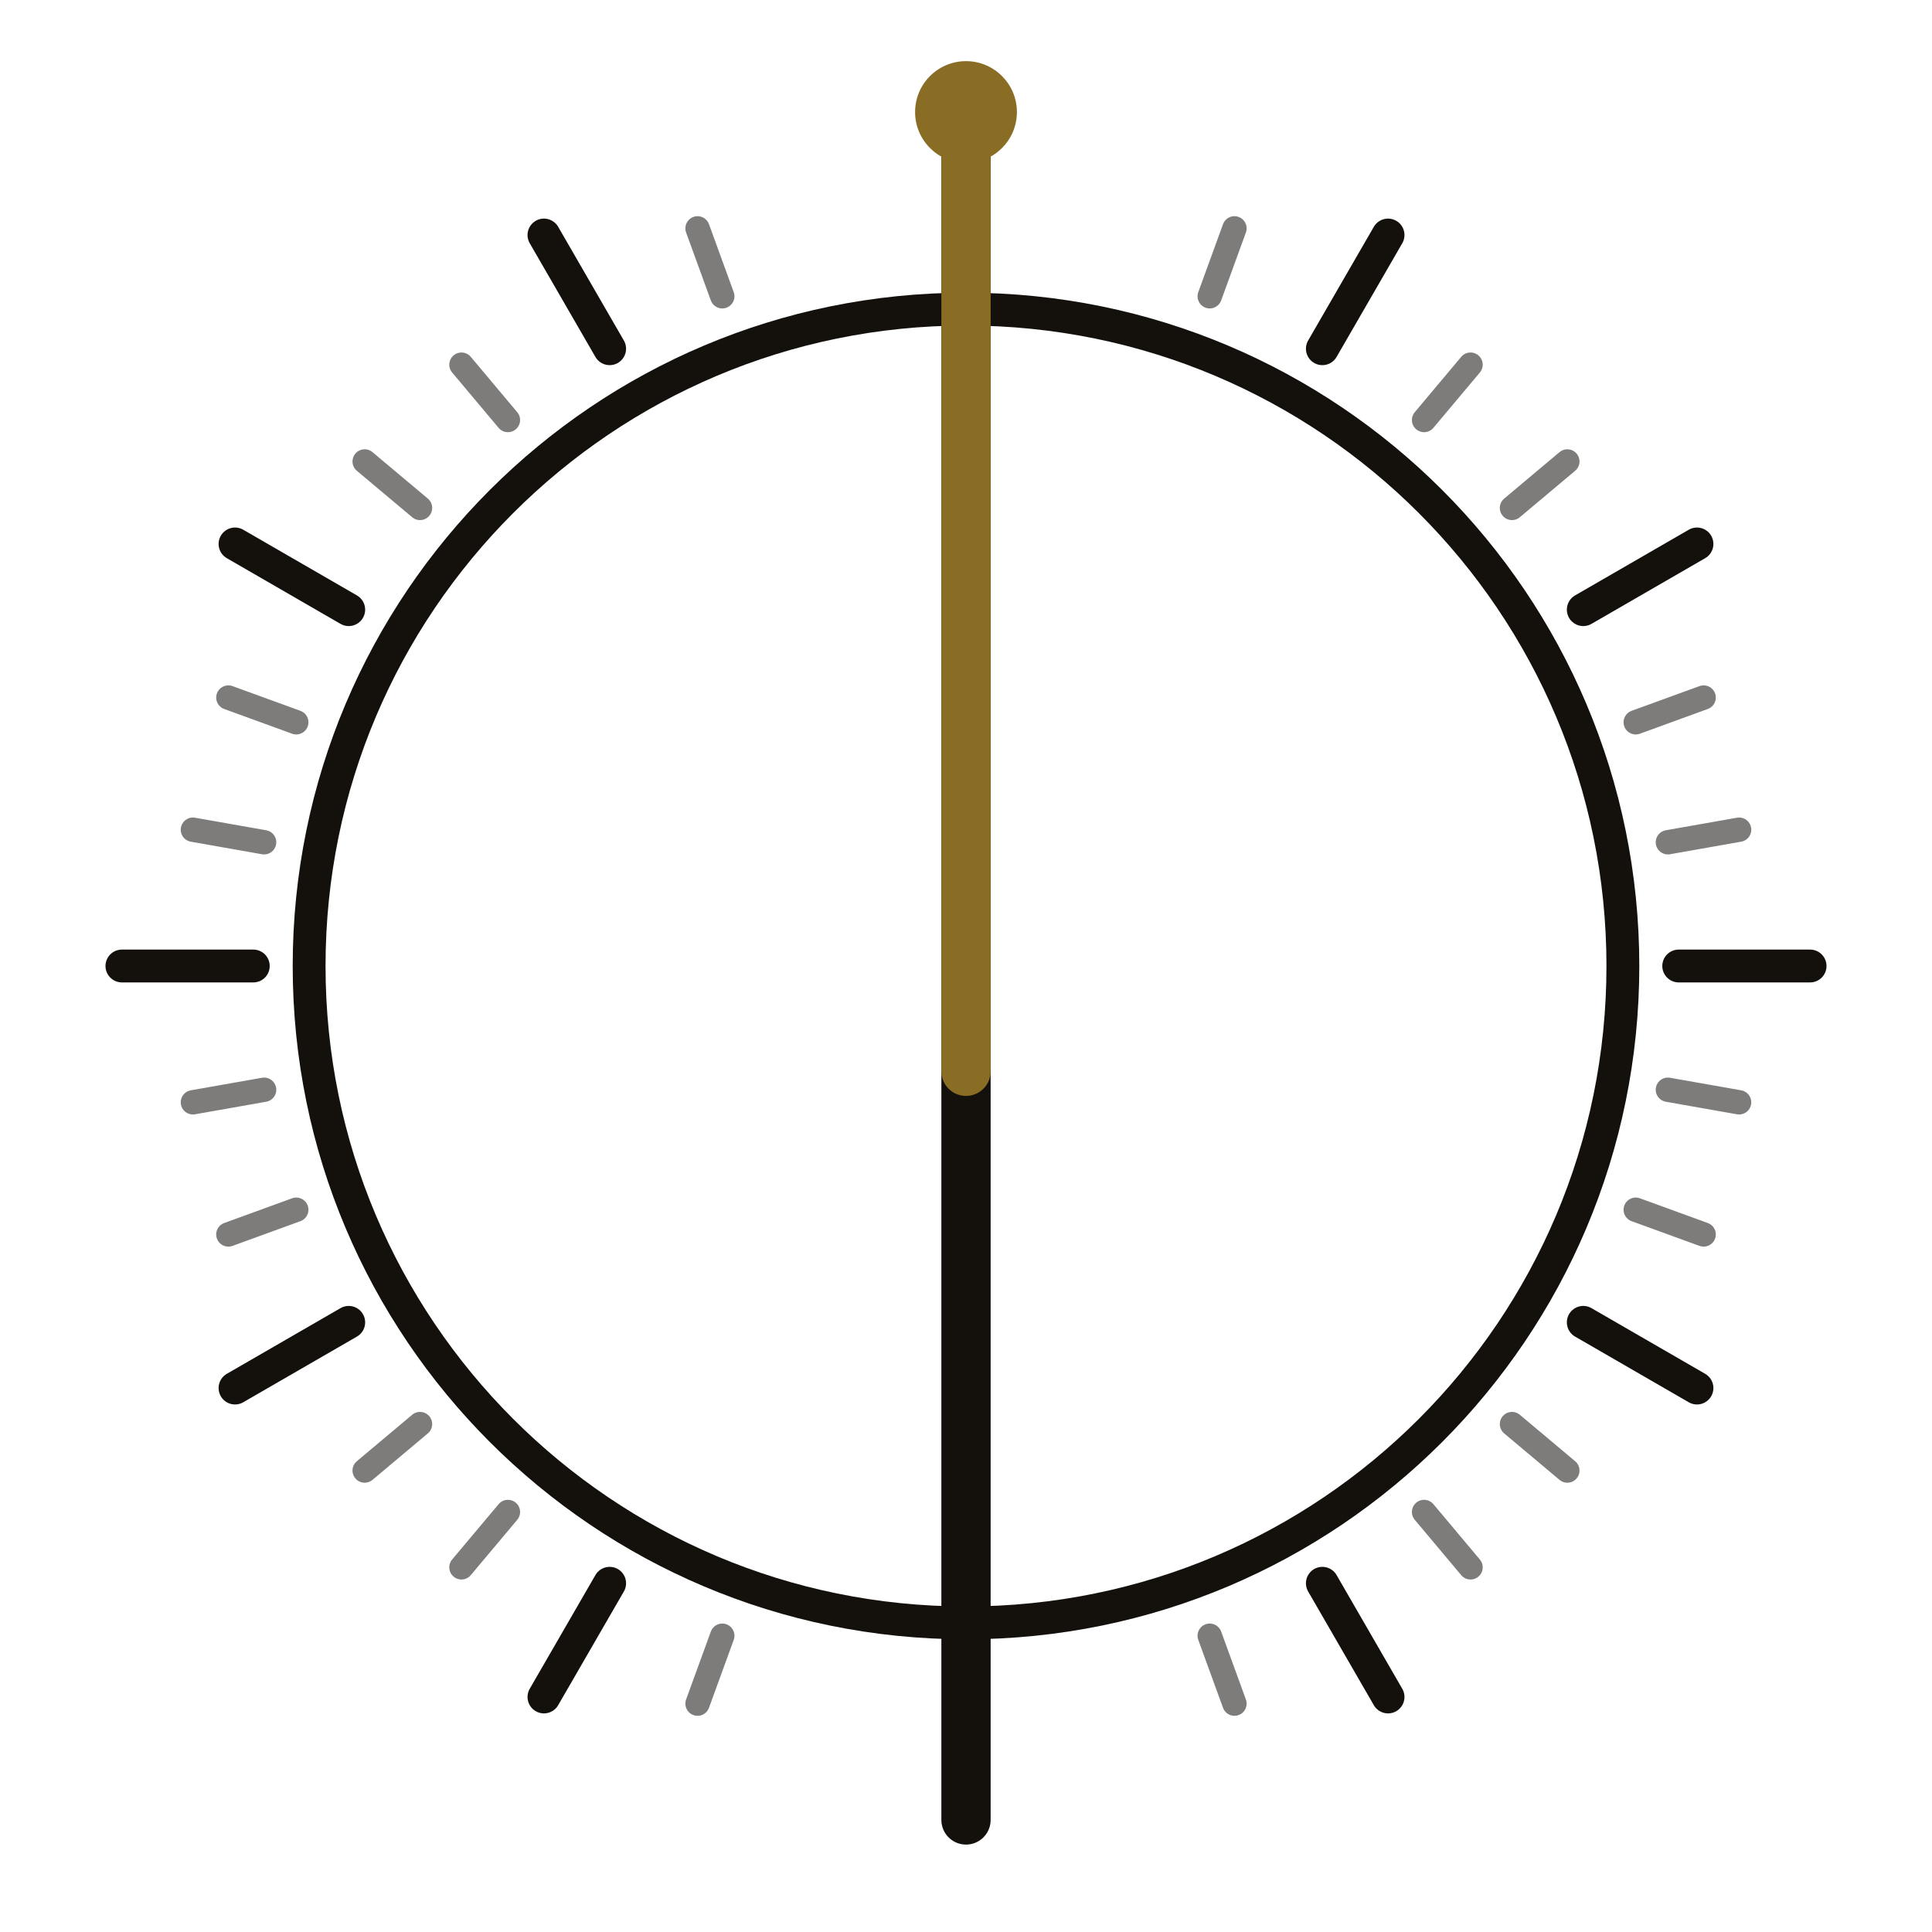
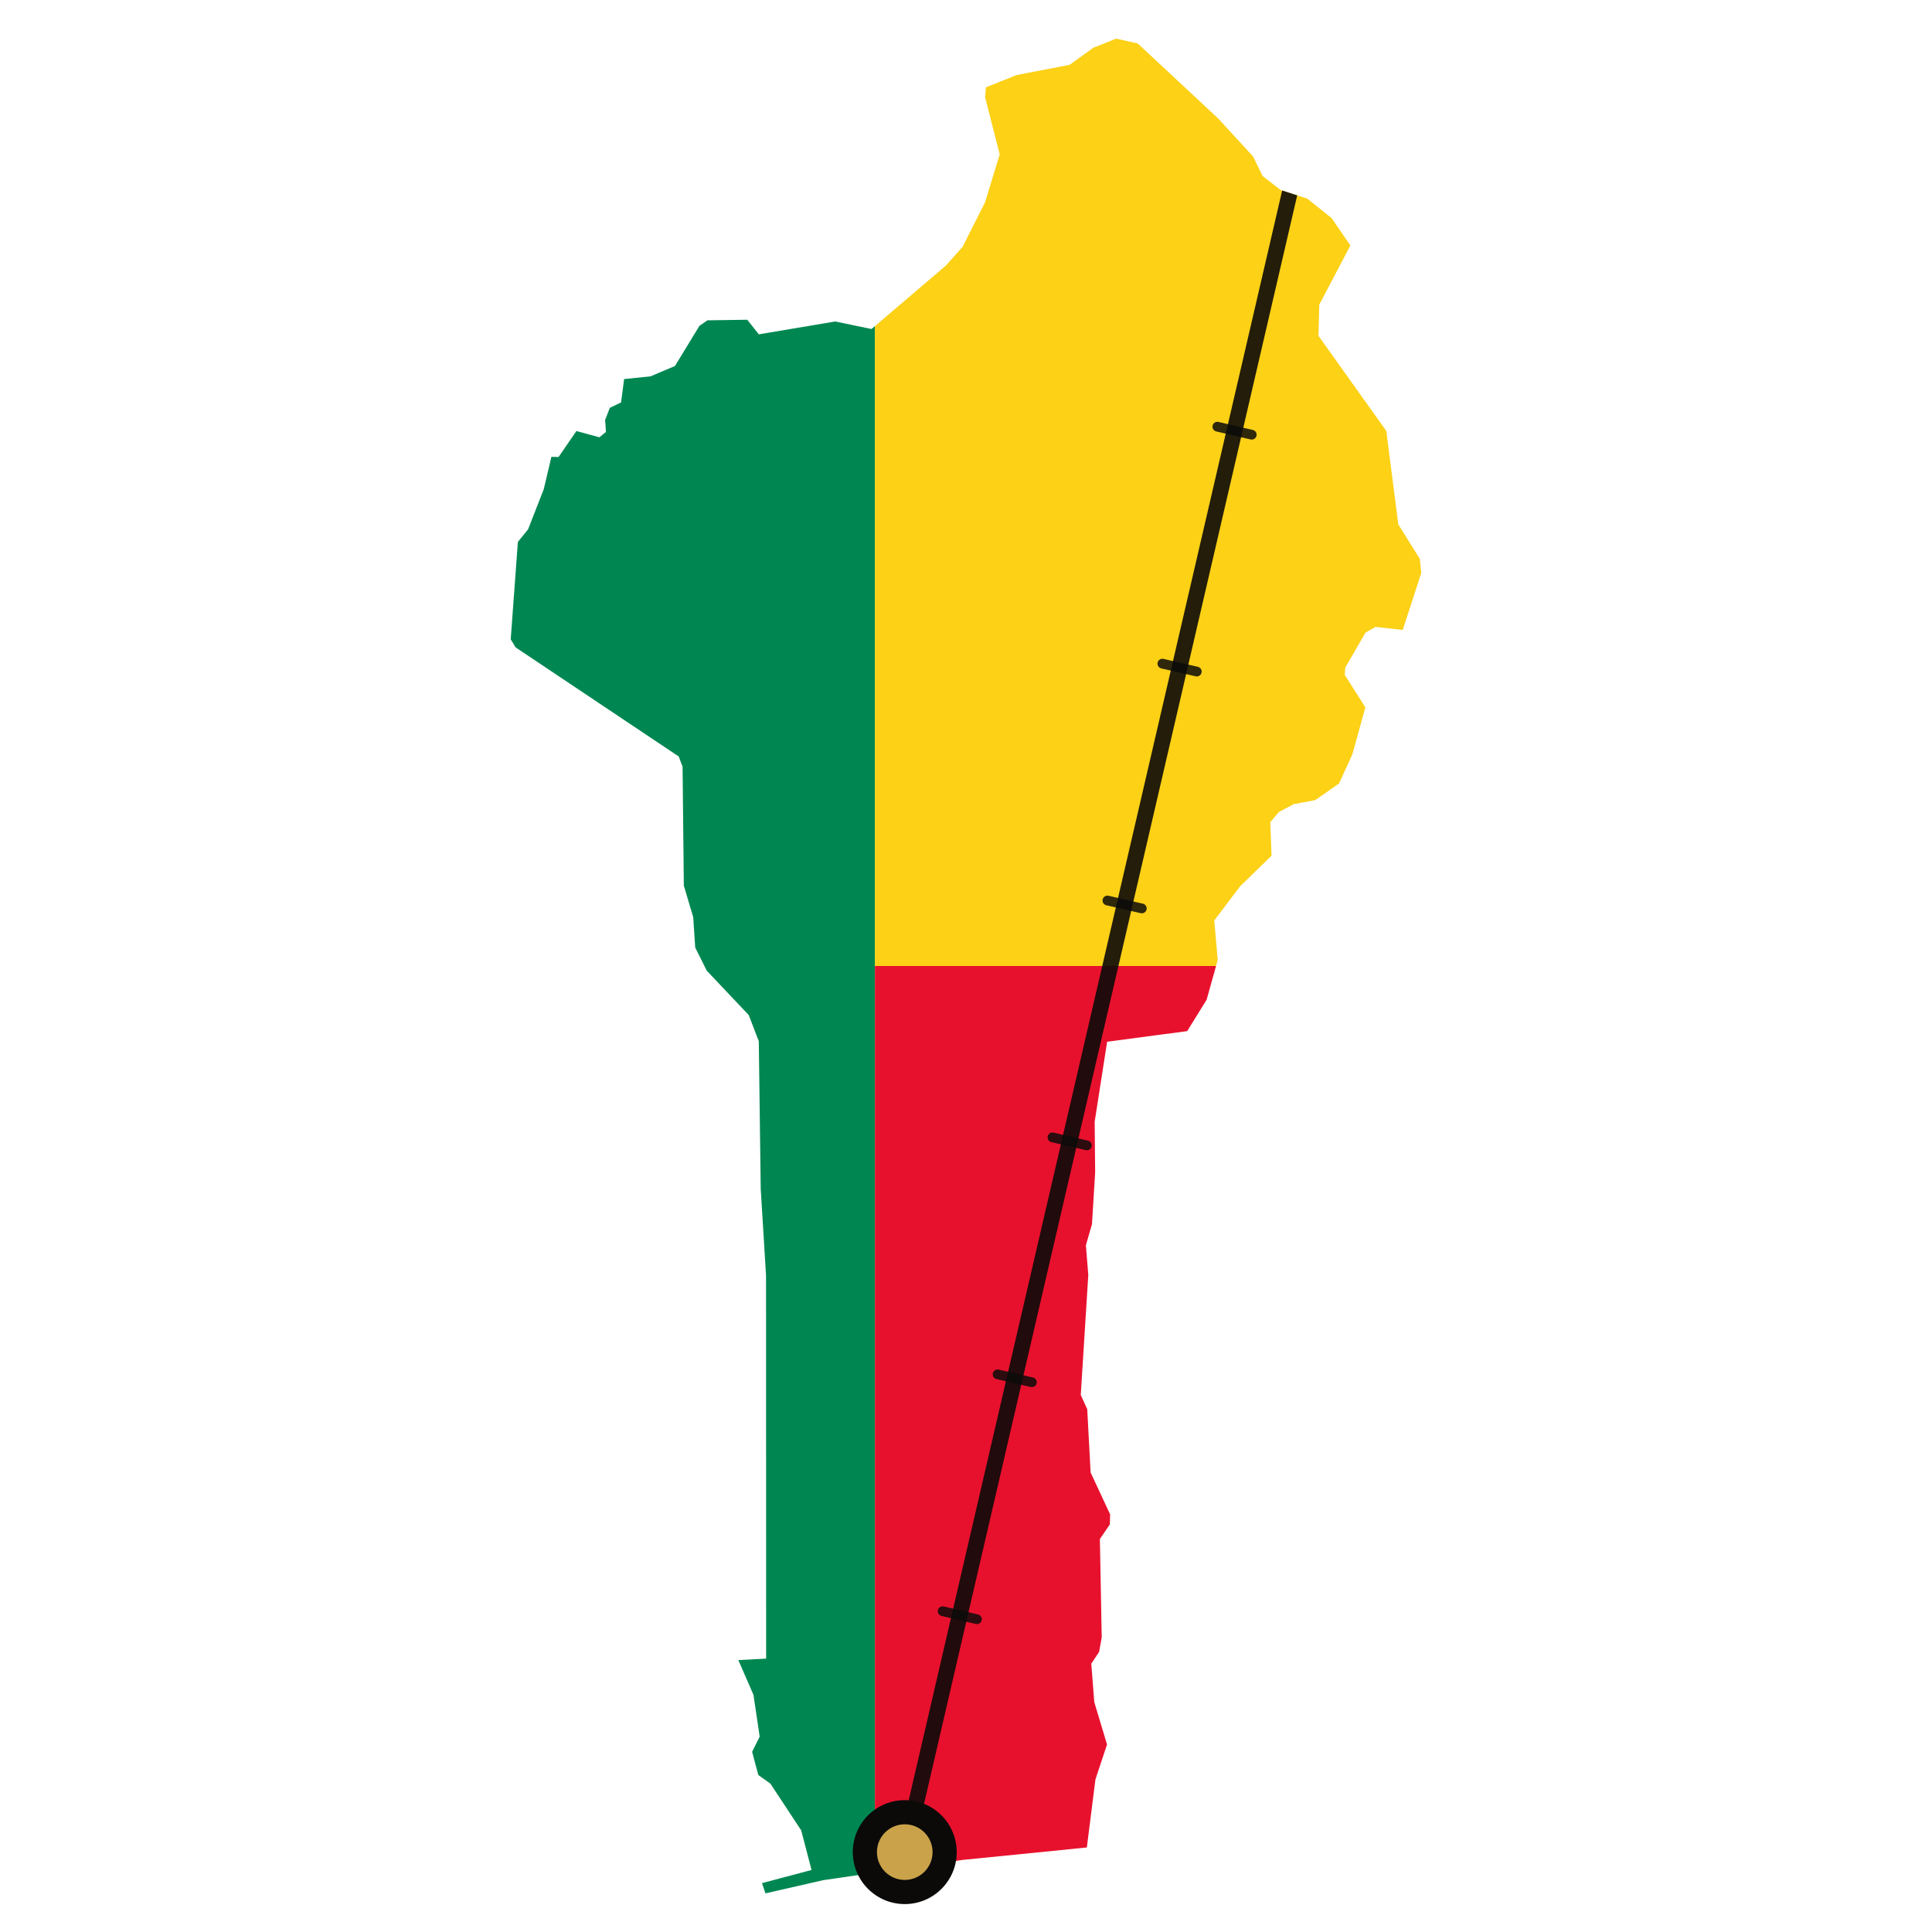
<svg xmlns="http://www.w3.org/2000/svg" viewBox="0 0 200 200" width="200" height="200" role="img" aria-label="Mon Bénin">
-   <circle cx="100.0" cy="100.0" r="68.0" fill="none" stroke="#14110d" stroke-width="3.40" />
-   <line x1="125.23" y1="30.67" x2="127.79" y2="23.64" stroke="#14110d" stroke-width="2.52" stroke-linecap="round" opacity=".55" />
-   <line x1="136.89" y1="36.10" x2="143.69" y2="24.33" stroke="#14110d" stroke-width="3.40" stroke-linecap="round" opacity="1" />
-   <line x1="147.42" y1="43.48" x2="152.23" y2="37.75" stroke="#14110d" stroke-width="2.52" stroke-linecap="round" opacity=".55" />
-   <line x1="156.52" y1="52.58" x2="162.25" y2="47.77" stroke="#14110d" stroke-width="2.52" stroke-linecap="round" opacity=".55" />
-   <line x1="163.90" y1="63.11" x2="175.67" y2="56.31" stroke="#14110d" stroke-width="3.40" stroke-linecap="round" opacity="1" />
-   <line x1="169.33" y1="74.77" x2="176.36" y2="72.21" stroke="#14110d" stroke-width="2.52" stroke-linecap="round" opacity=".55" />
-   <line x1="172.66" y1="87.19" x2="180.03" y2="85.89" stroke="#14110d" stroke-width="2.52" stroke-linecap="round" opacity=".55" />
-   <line x1="173.78" y1="100.00" x2="187.38" y2="100.00" stroke="#14110d" stroke-width="3.40" stroke-linecap="round" opacity="1" />
-   <line x1="172.66" y1="112.81" x2="180.03" y2="114.11" stroke="#14110d" stroke-width="2.52" stroke-linecap="round" opacity=".55" />
-   <line x1="169.33" y1="125.23" x2="176.36" y2="127.79" stroke="#14110d" stroke-width="2.52" stroke-linecap="round" opacity=".55" />
-   <line x1="163.90" y1="136.89" x2="175.67" y2="143.69" stroke="#14110d" stroke-width="3.40" stroke-linecap="round" opacity="1" />
-   <line x1="156.52" y1="147.42" x2="162.25" y2="152.23" stroke="#14110d" stroke-width="2.52" stroke-linecap="round" opacity=".55" />
-   <line x1="147.42" y1="156.52" x2="152.23" y2="162.25" stroke="#14110d" stroke-width="2.52" stroke-linecap="round" opacity=".55" />
-   <line x1="136.89" y1="163.90" x2="143.69" y2="175.67" stroke="#14110d" stroke-width="3.40" stroke-linecap="round" opacity="1" />
-   <line x1="125.23" y1="169.33" x2="127.79" y2="176.36" stroke="#14110d" stroke-width="2.52" stroke-linecap="round" opacity=".55" />
-   <line x1="74.77" y1="169.33" x2="72.21" y2="176.36" stroke="#14110d" stroke-width="2.52" stroke-linecap="round" opacity=".55" />
-   <line x1="63.11" y1="163.90" x2="56.31" y2="175.67" stroke="#14110d" stroke-width="3.40" stroke-linecap="round" opacity="1" />
-   <line x1="52.58" y1="156.52" x2="47.77" y2="162.25" stroke="#14110d" stroke-width="2.52" stroke-linecap="round" opacity=".55" />
-   <line x1="43.48" y1="147.42" x2="37.75" y2="152.23" stroke="#14110d" stroke-width="2.52" stroke-linecap="round" opacity=".55" />
-   <line x1="36.10" y1="136.89" x2="24.33" y2="143.69" stroke="#14110d" stroke-width="3.40" stroke-linecap="round" opacity="1" />
-   <line x1="30.67" y1="125.23" x2="23.64" y2="127.79" stroke="#14110d" stroke-width="2.52" stroke-linecap="round" opacity=".55" />
-   <line x1="27.34" y1="112.81" x2="19.97" y2="114.11" stroke="#14110d" stroke-width="2.52" stroke-linecap="round" opacity=".55" />
-   <line x1="26.22" y1="100.00" x2="12.62" y2="100.00" stroke="#14110d" stroke-width="3.40" stroke-linecap="round" opacity="1" />
-   <line x1="27.34" y1="87.19" x2="19.97" y2="85.89" stroke="#14110d" stroke-width="2.52" stroke-linecap="round" opacity=".55" />
-   <line x1="30.67" y1="74.77" x2="23.64" y2="72.21" stroke="#14110d" stroke-width="2.52" stroke-linecap="round" opacity=".55" />
-   <line x1="36.10" y1="63.11" x2="24.33" y2="56.31" stroke="#14110d" stroke-width="3.40" stroke-linecap="round" opacity="1" />
-   <line x1="43.48" y1="52.58" x2="37.75" y2="47.77" stroke="#14110d" stroke-width="2.52" stroke-linecap="round" opacity=".55" />
-   <line x1="52.58" y1="43.48" x2="47.77" y2="37.75" stroke="#14110d" stroke-width="2.52" stroke-linecap="round" opacity=".55" />
-   <line x1="63.11" y1="36.10" x2="56.31" y2="24.33" stroke="#14110d" stroke-width="3.40" stroke-linecap="round" opacity="1" />
-   <line x1="74.77" y1="30.67" x2="72.21" y2="23.64" stroke="#14110d" stroke-width="2.52" stroke-linecap="round" opacity=".55" />
-   <line x1="100.0" y1="11.6" x2="100.0" y2="188.4" stroke="#14110d" stroke-width="5.10" stroke-linecap="round" />
-   <line x1="100.0" y1="11.6" x2="100.0" y2="110.9" stroke="#8a6d24" stroke-width="5.10" stroke-linecap="round" />
-   <circle cx="100.0" cy="11.6" r="5.27" fill="#8a6d24" />
+   <defs>
+     <clipPath id="c4">
+       <path d="M79.24 196.00 L78.88 194.94 L84.01 193.58 L82.94 189.48 L79.75 184.64 L78.50 183.75 L77.86 181.35 L78.64 179.77 L78.00 175.45 L76.43 171.85 L79.31 171.70 L79.30 132.05 L78.75 123.07 L78.55 107.79 L77.51 105.08 L73.16 100.48 L71.97 98.09 L71.76 94.94 L70.79 91.68 L70.66 79.37 L70.26 78.31 L53.38 67.02 L52.87 66.18 L53.61 56.10 L54.67 54.79 L56.29 50.64 L57.08 47.29 L57.82 47.31 L59.67 44.62 L62.05 45.27 L62.73 44.71 L62.64 43.47 L63.13 42.22 L64.29 41.66 L64.61 39.24 L67.34 38.96 L69.87 37.89 L72.40 33.74 L73.23 33.16 L77.36 33.10 L78.55 34.61 L86.46 33.28 L90.22 34.06 L97.91 27.50 L99.64 25.56 L101.98 20.93 L103.49 15.97 L101.98 10.08 L102.06 9.04 L105.23 7.77 L110.73 6.71 L113.19 4.94 L115.54 4.00 L117.78 4.50 L126.11 12.27 L129.72 16.20 L130.70 18.22 L132.57 19.67 L135.32 20.56 L137.84 22.57 L139.79 25.41 L136.57 31.54 L136.49 34.77 L143.51 44.61 L144.75 54.28 L146.98 57.86 L147.13 59.31 L145.21 65.21 L142.40 64.90 L141.36 65.48 L139.26 69.11 L139.21 69.86 L141.34 73.23 L140.00 78.08 L138.62 81.10 L136.15 82.83 L133.94 83.24 L132.40 84.05 L131.50 85.11 L131.63 88.58 L128.38 91.74 L125.70 95.29 L126.06 99.37 L124.91 103.49 L122.90 106.74 L114.61 107.84 L113.32 116.12 L113.37 121.37 L113.04 126.73 L112.41 128.91 L112.66 131.98 L111.88 144.41 L112.55 145.88 L112.90 152.43 L114.92 156.77 L114.89 157.81 L113.86 159.32 L114.05 169.50 L113.78 171.00 L112.97 172.23 L113.28 176.20 L114.60 180.59 L113.40 184.20 L112.51 191.25 L99.63 192.54 L85.24 194.63 L79.24 196.00 Z" />
+     </clipPath>
+   </defs>
+   <g clip-path="url(#c4)">
+     <rect x="50.87" y="2.00" width="39.70" height="196.00" fill="#008751" />
+     <rect x="90.57" y="2.00" width="58.56" height="98.00" fill="#fcd116" />
+     <rect x="90.57" y="100.00" width="58.56" height="98.00" fill="#e8112d" />
+     <line x1="93.66" y1="191.73" x2="139.86" y2="-7.41" stroke="#0b0a09" stroke-width="1.63" stroke-linecap="round" opacity=".9" />
+     <line x1="97.58" y1="166.79" x2="101.13" y2="167.62" stroke="#0b0a09" stroke-width="1.01" stroke-linecap="round" opacity=".85" />
+     <line x1="103.27" y1="142.27" x2="106.82" y2="143.09" stroke="#0b0a09" stroke-width="1.01" stroke-linecap="round" opacity=".85" />
+     <line x1="108.95" y1="117.74" x2="112.51" y2="118.57" stroke="#0b0a09" stroke-width="1.01" stroke-linecap="round" opacity=".85" />
+     <line x1="114.64" y1="93.22" x2="118.20" y2="94.04" stroke="#0b0a09" stroke-width="1.01" stroke-linecap="round" opacity=".85" />
+     <line x1="120.33" y1="68.70" x2="123.89" y2="69.52" stroke="#0b0a09" stroke-width="1.01" stroke-linecap="round" opacity=".85" />
+     <line x1="126.02" y1="44.17" x2="129.58" y2="45.00" stroke="#0b0a09" stroke-width="1.01" stroke-linecap="round" opacity=".85" />
+   </g>
+   <circle cx="93.66" cy="191.73" r="5.38" fill="#0b0a09" />
+   <circle cx="93.66" cy="191.73" r="2.88" fill="#c9a24a" />
</svg>
